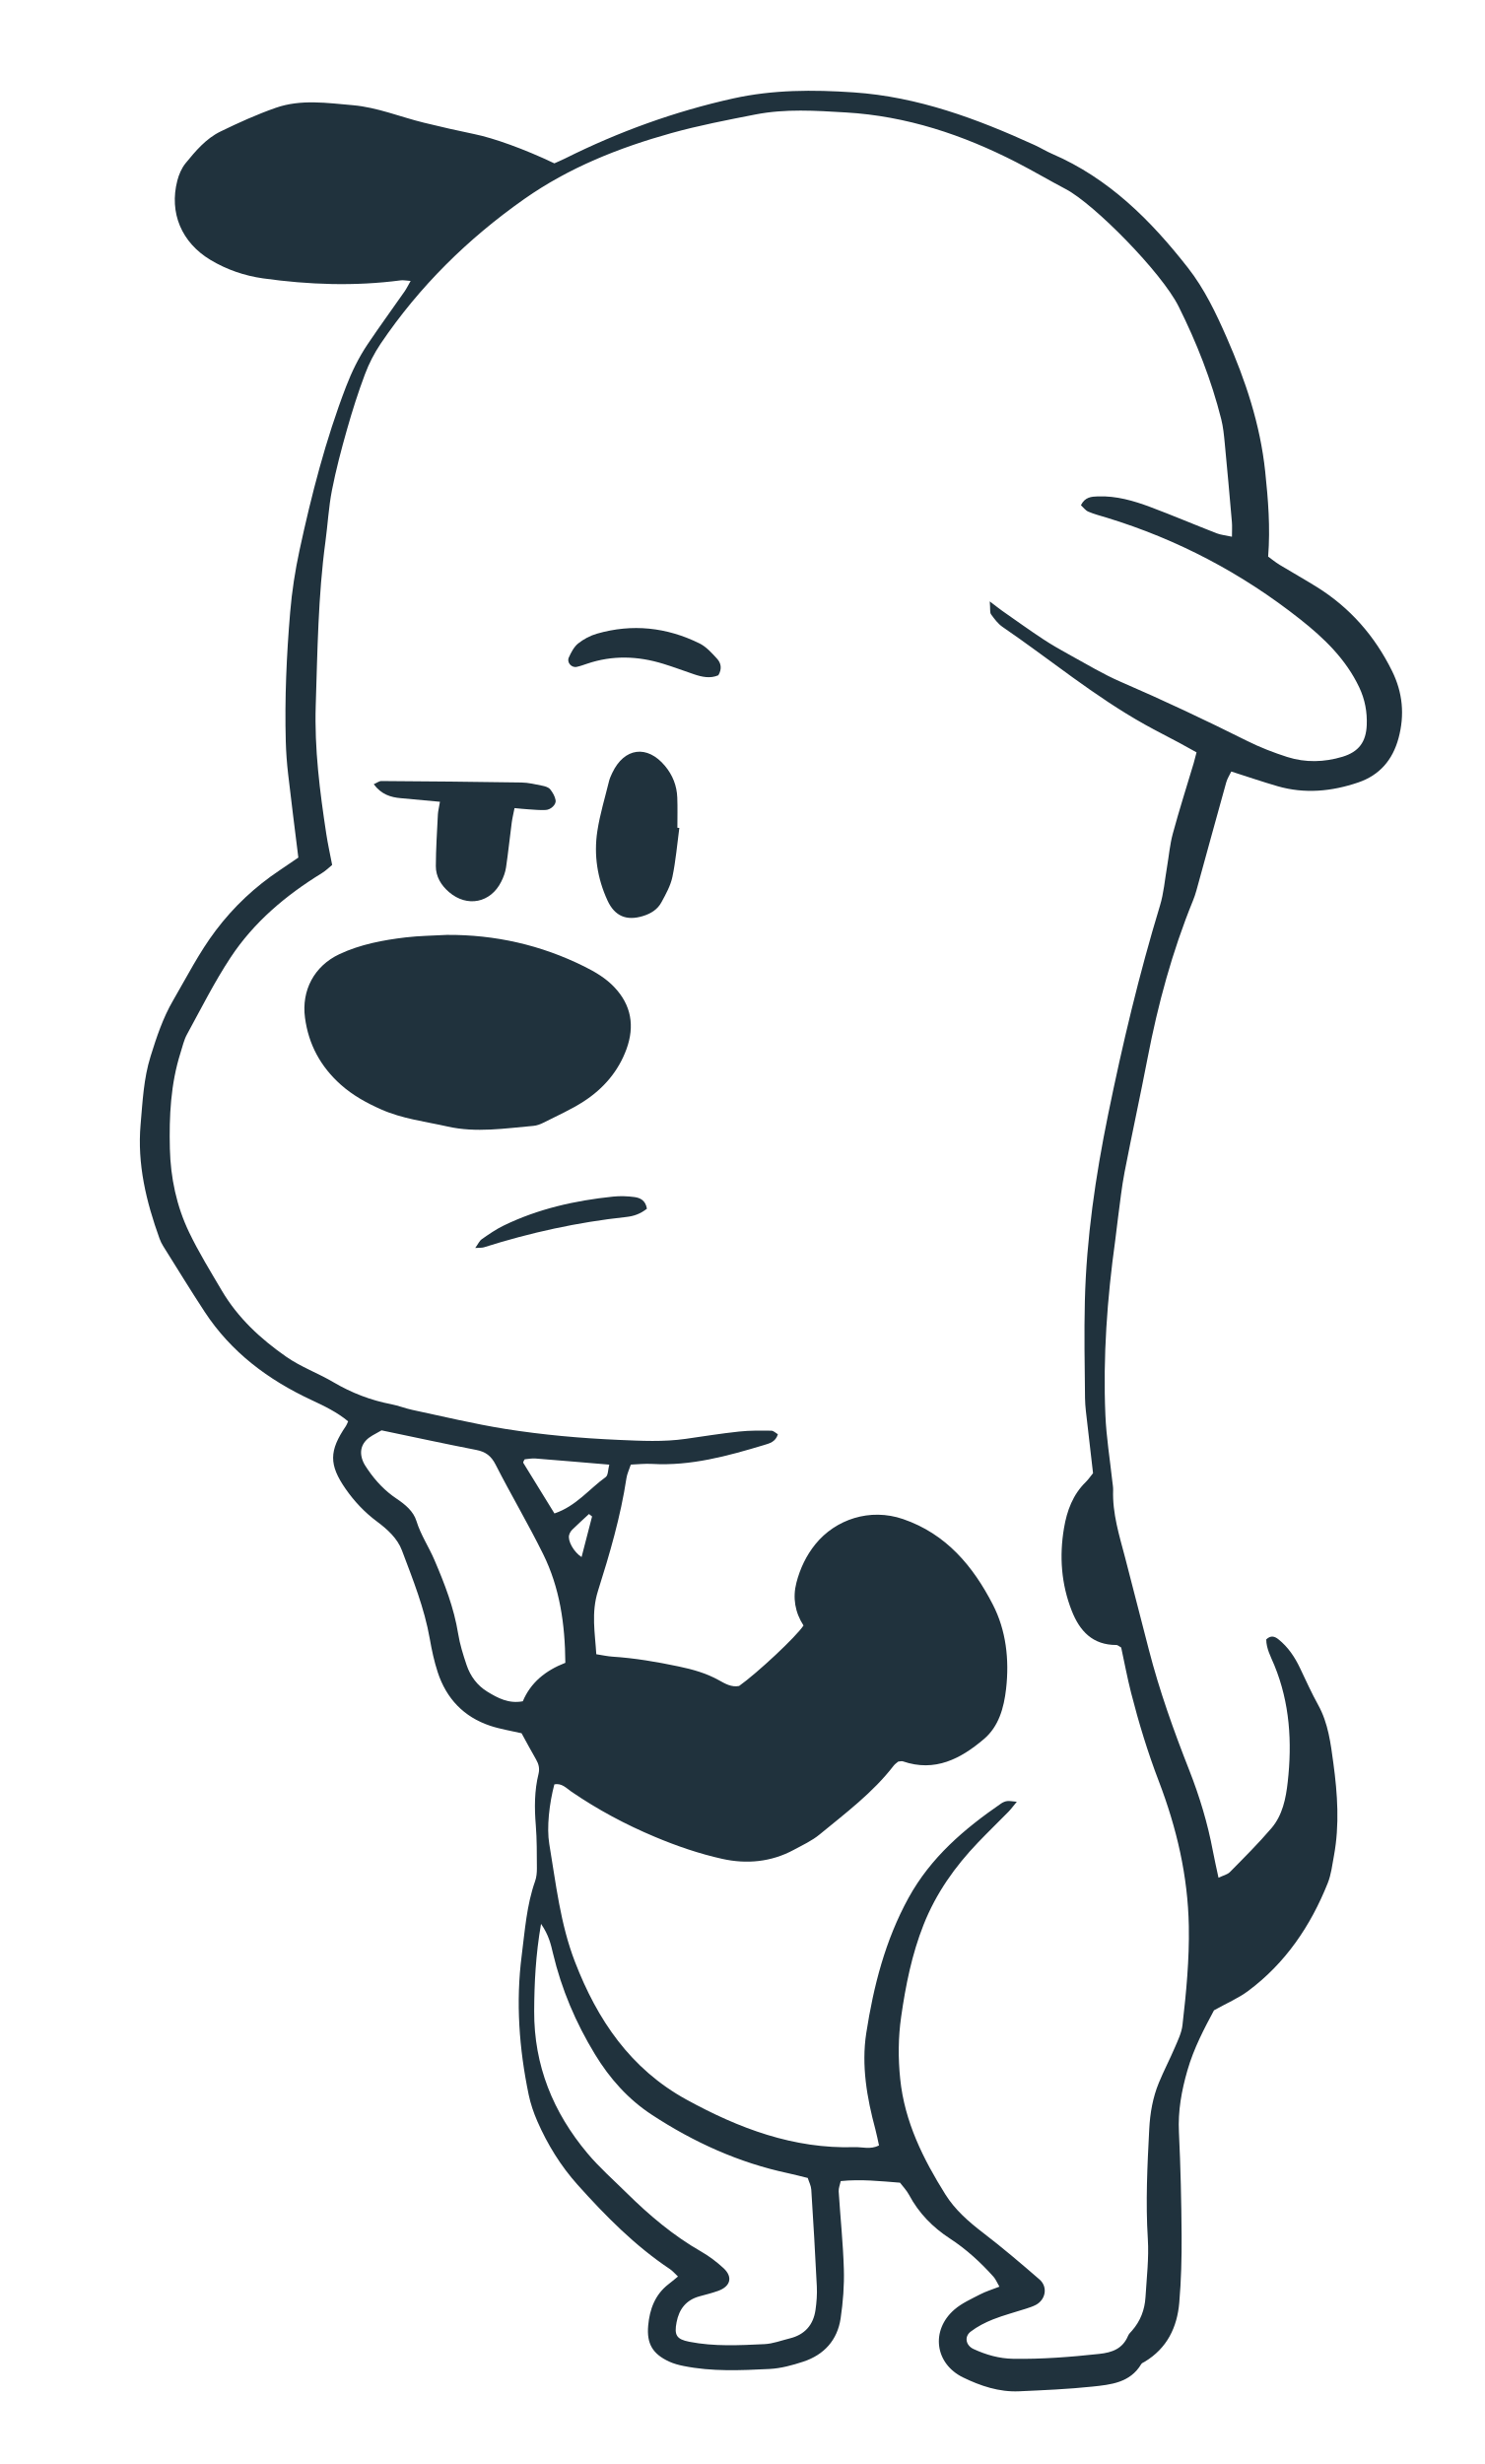
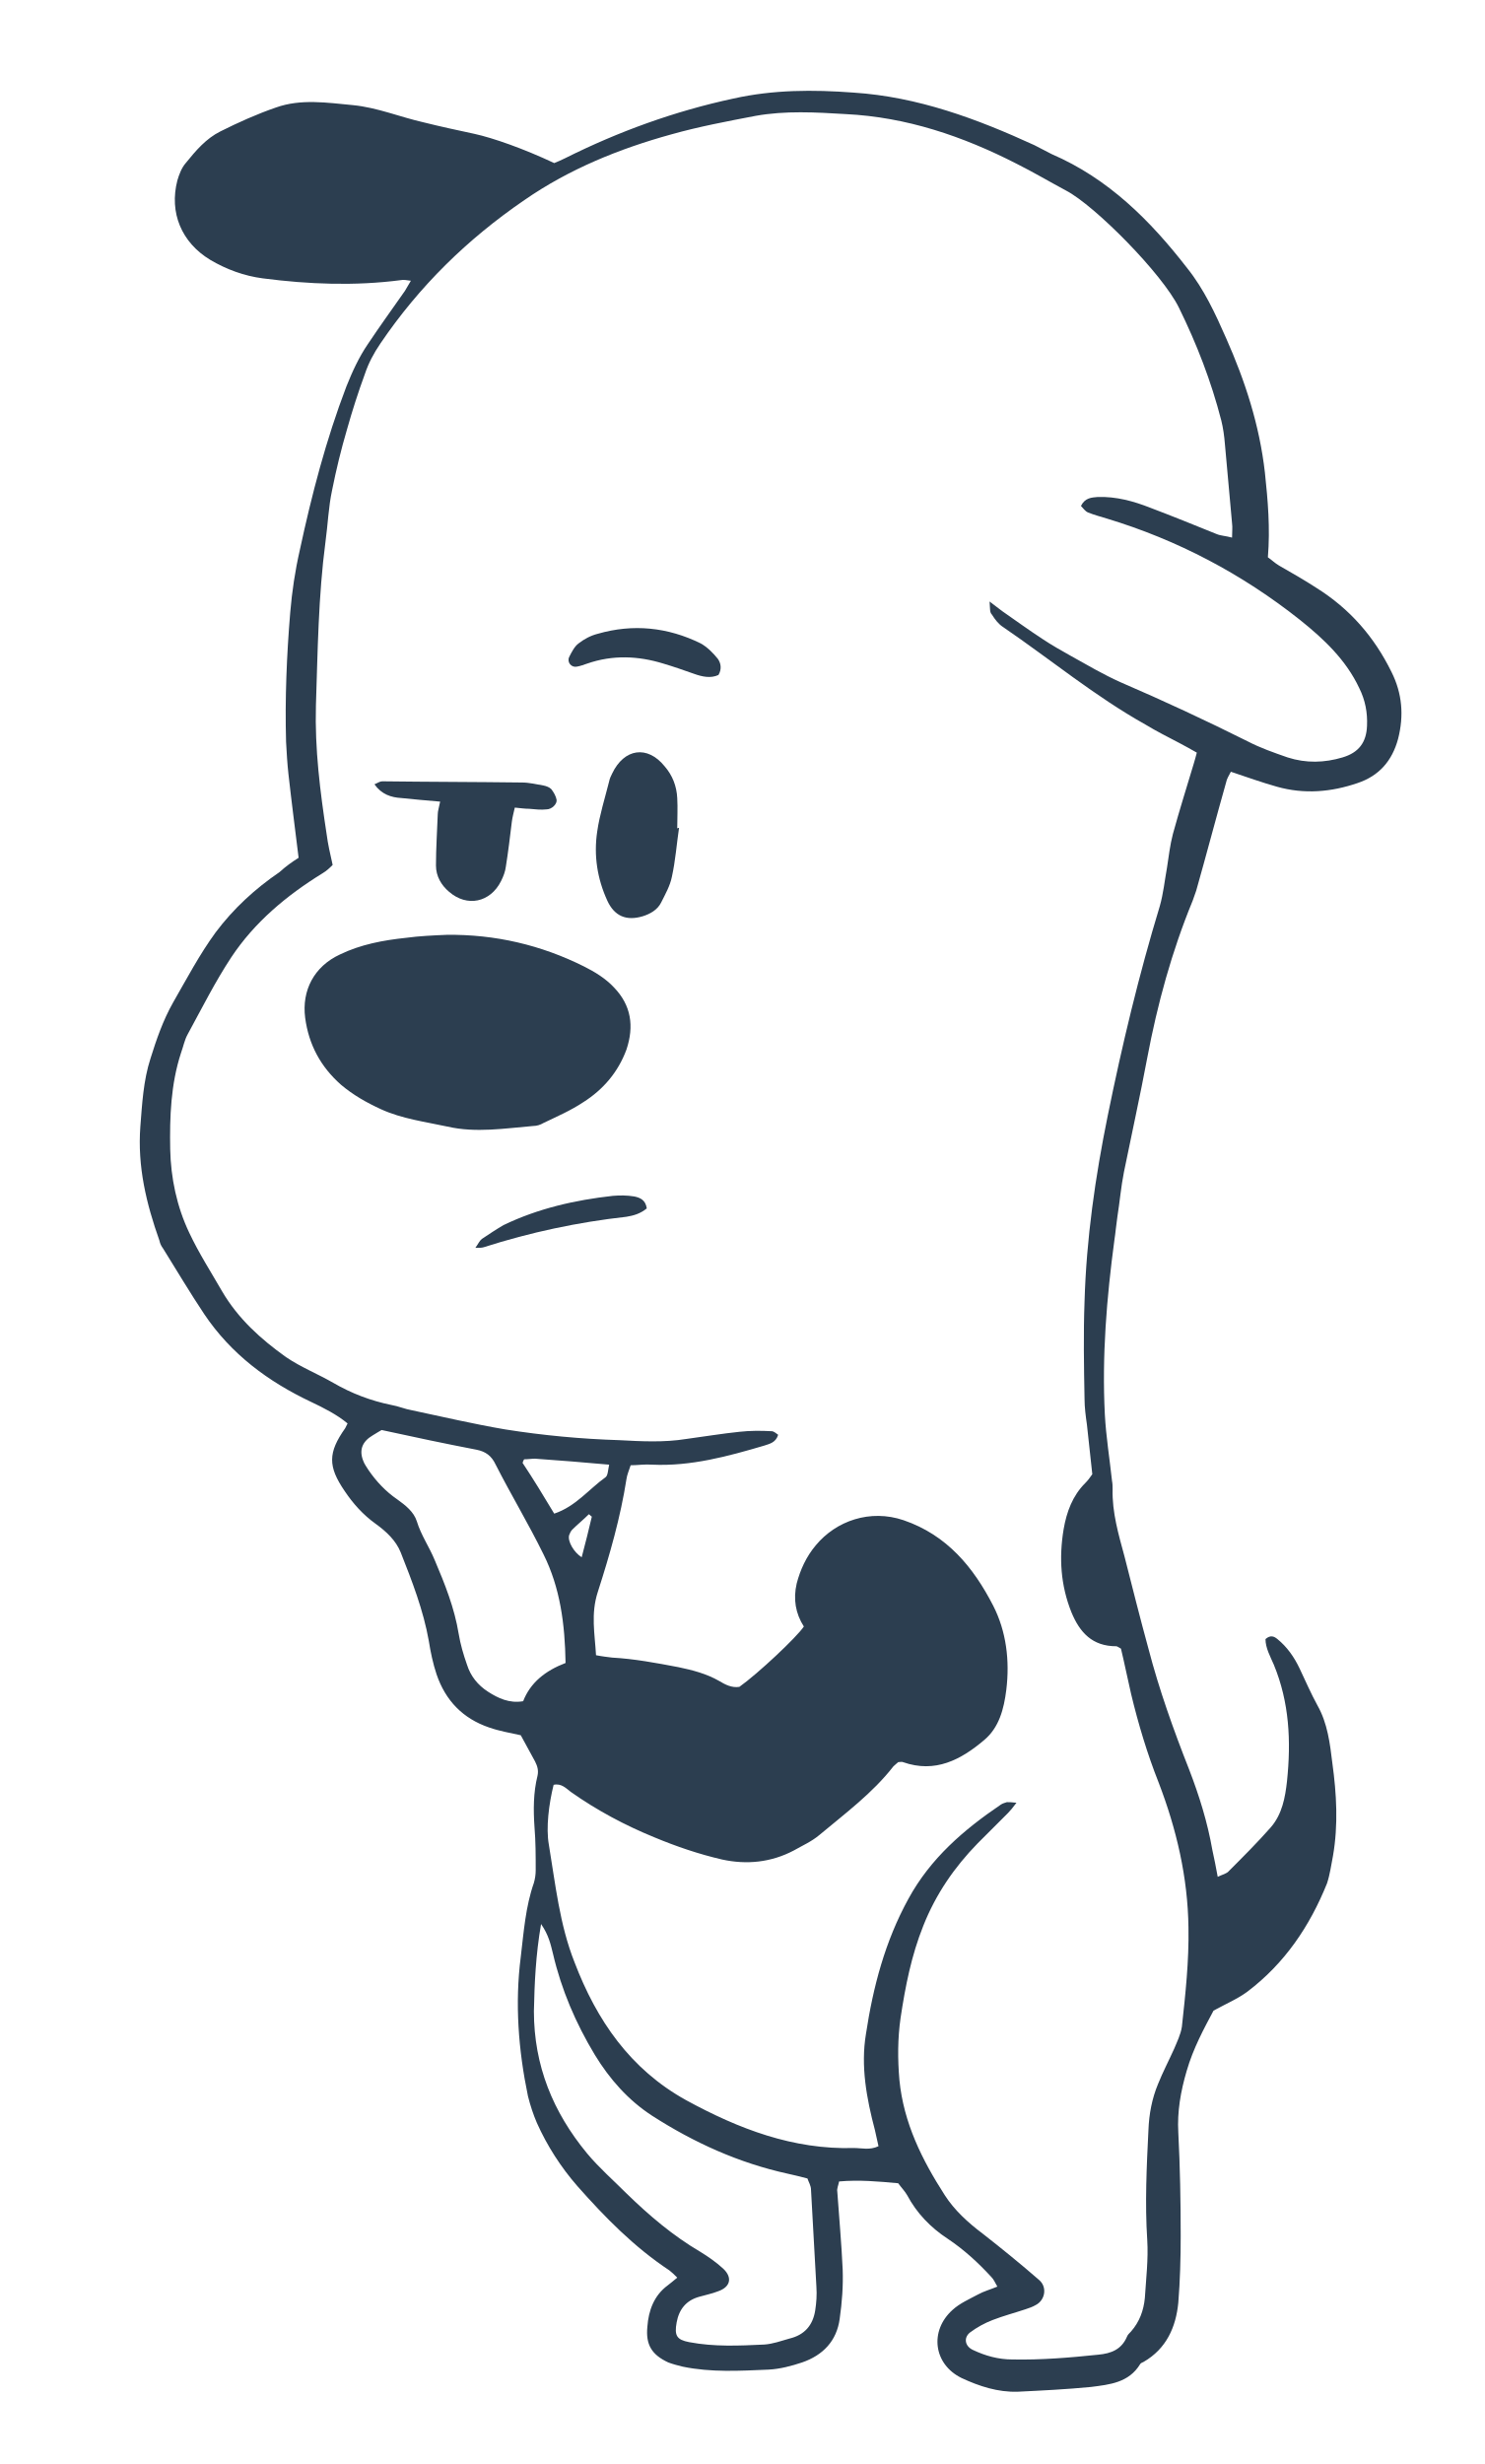
- <svg xmlns="http://www.w3.org/2000/svg" version="1.1" id="Layer_1" x="0px" y="0px" width="248.583px" height="412.479px" viewBox="0 0 248.583 412.479" enable-background="new 0 0 248.583 412.479" xml:space="preserve">
+ <svg xmlns="http://www.w3.org/2000/svg" version="1.1" id="Layer_1" x="0px" y="0px" viewBox="0 0 248.6 412.5" style="enable-background:new 0 0 248.6 412.5;" xml:space="preserve">
+   <style type="text/css">
+ 	.st0{fill-rule:evenodd;clip-rule:evenodd;fill:#2C3E50;}
+ </style>
  <g>
-     <path fill-rule="evenodd" clip-rule="evenodd" fill="#20323D" d="M49.953,143.558c-0.609-4.927-1.19-9.459-1.712-14   c-0.206-1.79-0.339-3.596-0.391-5.398c-0.197-7.236,0.126-14.463,0.734-21.671c0.292-3.472,0.828-6.946,1.562-10.354   c2.009-9.304,4.374-18.512,7.798-27.423c0.957-2.494,2.121-4.863,3.596-7.063c2.013-3,4.146-5.916,6.214-8.881   c0.322-0.463,0.571-0.987,1-1.738c-0.772-0.052-1.223-0.155-1.653-0.099c-7.699,1.013-15.398,0.742-23.055-0.33   c-3.092-0.434-6.085-1.455-8.815-3.095c-4.826-2.901-6.939-7.875-5.539-13.28c0.264-1.021,0.719-2.086,1.376-2.895   c1.671-2.051,3.425-4.132,5.845-5.313c3.021-1.472,6.103-2.867,9.27-3.974c4.21-1.468,8.584-0.803,12.901-0.434   c4.116,0.361,7.931,1.962,11.901,2.931c2.802,0.683,5.618,1.331,8.441,1.91c3.193,0.652,8.334,2.477,13.39,4.893   c0.519-0.236,1.172-0.5,1.802-0.818c8.982-4.482,18.355-7.877,28.157-10.049c6.652-1.472,13.369-1.472,20.138-1.013   c10.775,0.729,20.654,4.412,30.338,8.828c0.986,0.45,1.909,1.034,2.905,1.459c9.484,4.085,16.505,11.103,22.736,19.063   c2.777,3.545,4.703,7.592,6.488,11.661c3.154,7.18,5.628,14.563,6.46,22.467c0.493,4.686,0.875,9.334,0.493,14.231   c0.584,0.42,1.219,0.953,1.918,1.377c2.061,1.249,4.168,2.43,6.211,3.7c5.57,3.463,9.728,8.219,12.621,14.082   c1.777,3.594,2.137,7.333,1.081,11.244c-0.991,3.666-3.192,6.201-6.755,7.412c-4.415,1.5-8.944,1.943-13.501,0.624   c-2.532-0.732-5.025-1.59-7.746-2.457c-0.279,0.585-0.666,1.171-0.846,1.815c-1.683,6.03-3.33,12.068-4.995,18.103   c-0.16,0.579-0.352,1.149-0.58,1.706c-3.467,8.508-5.858,17.323-7.592,26.336c-1.232,6.381-2.623,12.733-3.858,19.117   c-0.48,2.479-0.742,4.998-1.081,7.504c-0.181,1.312-0.305,2.631-0.485,3.939c-1.343,9.688-2.06,19.416-1.644,29.188   c0.155,3.72,0.76,7.419,1.163,11.123c0.052,0.485,0.149,0.962,0.134,1.44c-0.138,3.923,1.029,7.606,2.008,11.332   c1.335,5.129,2.64,10.262,3.97,15.394c1.776,6.889,4.163,13.566,6.768,20.184c1.713,4.365,3.082,8.871,3.949,13.501   c0.265,1.413,0.592,2.816,0.947,4.496c0.756-0.362,1.481-0.513,1.915-0.95c2.365-2.399,4.764-4.785,6.952-7.343   c1.858-2.176,2.42-4.983,2.725-7.731c0.747-6.667,0.352-13.229-2.24-19.542c-0.584-1.408-1.36-2.799-1.355-4.327   c0.771-0.742,1.438-0.492,2.021-0.029c1.64,1.301,2.764,2.996,3.652,4.873c0.979,2.066,1.926,4.157,3.033,6.157   c1.679,3.04,2.082,6.415,2.532,9.732c0.695,5.138,1.048,10.319,0.095,15.484c-0.283,1.537-0.464,3.133-1.035,4.571   c-2.866,7.175-7.084,13.415-13.346,18.076c-1.613,1.199-3.52,2.007-5.704,3.228c-1.579,2.952-3.386,6.339-4.455,10.076   c-0.975,3.382-1.591,6.76-1.415,10.317c0.277,5.776,0.411,11.562,0.45,17.343c0.024,3.729-0.073,7.471-0.392,11.188   c-0.352,4.143-2.047,7.655-5.784,9.901c-0.206,0.119-0.477,0.219-0.588,0.407c-1.867,3.128-5.104,3.433-8.188,3.759   c-4.068,0.43-8.172,0.601-12.262,0.786c-3.334,0.15-6.449-0.894-9.382-2.322c-4.733-2.309-5.446-7.889-1.454-11.356   c1.248-1.081,2.842-1.78,4.326-2.553c0.936-0.486,1.965-0.795,3.215-1.285c-0.412-0.706-0.619-1.249-0.979-1.65   c-2.175-2.429-4.566-4.622-7.313-6.412c-2.875-1.875-5.214-4.252-6.84-7.313c-0.387-0.726-0.987-1.343-1.507-2.03   c-3.283-0.255-6.498-0.613-9.927-0.271c-0.128,0.618-0.377,1.181-0.344,1.73c0.275,4.321,0.734,8.643,0.863,12.974   c0.086,2.751-0.134,5.549-0.536,8.273c-0.541,3.652-2.777,6.112-6.267,7.257c-1.819,0.601-3.737,1.12-5.63,1.22   c-4.812,0.237-9.643,0.466-14.416-0.503c-0.819-0.163-1.647-0.386-2.403-0.733c-2.755-1.275-3.785-2.987-3.507-6.039   c0.246-2.712,1.134-5.166,3.403-6.918c0.464-0.352,0.91-0.733,1.584-1.287c-0.532-0.497-0.893-0.935-1.348-1.24   c-5.866-3.913-10.768-8.888-15.445-14.097c-2.837-3.168-5.051-6.756-6.75-10.64c-0.622-1.43-1.138-2.932-1.455-4.455   c-1.597-7.712-2.176-15.467-1.163-23.342c0.536-4.186,0.82-8.389,2.24-12.407c0.236-0.666,0.3-1.422,0.3-2.132   c-0.017-2.405,0.009-4.823-0.184-7.22c-0.235-2.905-0.244-5.777,0.459-8.618c0.214-0.889,0.03-1.639-0.417-2.408   c-0.846-1.454-1.631-2.943-2.425-4.382c-1.781-0.415-3.575-0.689-5.27-1.257c-4.412-1.478-7.321-4.549-8.764-8.943   c-0.596-1.822-1.004-3.722-1.334-5.614c-0.898-5.139-2.842-9.954-4.662-14.793c-0.755-2.017-2.438-3.541-4.188-4.841   c-2.056-1.528-3.786-3.365-5.24-5.455c-2.811-4.051-2.79-6.368,0.053-10.536c0.131-0.188,0.2-0.42,0.365-0.776   c-1.828-1.523-3.985-2.566-6.144-3.571c-7.24-3.372-13.437-8.001-17.866-14.745c-2.38-3.626-4.64-7.326-6.944-11   c-0.253-0.407-0.472-0.845-0.631-1.296c-2.219-6.169-3.749-12.444-3.164-19.089c0.34-3.836,0.502-7.66,1.674-11.407   c1.009-3.236,2.064-6.425,3.769-9.352c2.3-3.953,4.369-8.042,7.145-11.716c3.015-3.996,6.594-7.343,10.746-10.107   C47.875,144.99,48.854,144.309,49.953,143.558z M165.721,100.675c1.166,0.884,1.618,1.249,2.086,1.579   c2.266,1.582,4.505,3.198,6.81,4.719c1.507,0.993,3.082,1.89,4.666,2.757c2.741,1.498,5.433,3.133,8.291,4.374   c7.188,3.107,14.261,6.438,21.265,9.939c2.143,1.069,4.404,1.946,6.69,2.678c3.052,0.97,6.193,0.885,9.249-0.036   c2.73-0.826,3.952-2.487,4.064-5.315c0.085-2.187-0.296-4.279-1.258-6.309c-2.235-4.717-5.866-8.21-9.857-11.367   c-9.738-7.706-20.54-13.4-32.424-17.036c-1.034-0.317-2.095-0.581-3.085-1.008c-0.481-0.206-0.837-0.721-1.232-1.077   c0.684-1.377,1.756-1.44,2.845-1.477c3.073-0.111,5.975,0.729,8.795,1.786c3.716,1.393,7.377,2.948,11.076,4.39   c0.713,0.275,1.511,0.344,2.571,0.575c0-1.03,0.051-1.742-0.009-2.446c-0.383-4.438-0.777-8.871-1.206-13.304   c-0.125-1.318-0.258-2.653-0.58-3.927c-1.651-6.563-4.119-12.824-7.141-18.879c-2.845-5.691-14.132-17.137-18.896-19.639   c-2.773-1.455-5.468-3.056-8.254-4.484c-8.982-4.609-18.41-7.751-28.565-8.345c-5.047-0.298-10.123-0.638-15.136,0.341   c-4.721,0.923-9.459,1.833-14.086,3.12c-8.737,2.438-17.11,5.755-24.604,11.021c-9.458,6.652-17.578,14.638-24.059,24.23   c-1.068,1.584-1.961,3.326-2.631,5.112c-1.142,3.036-2.126,6.145-3.012,9.268c-0.953,3.354-1.846,6.735-2.515,10.156   c-0.554,2.828-0.701,5.733-1.09,8.596c-1.228,9.094-1.326,18.252-1.623,27.398c-0.235,7.257,0.683,14.428,1.772,21.578   c0.25,1.639,0.612,3.257,0.975,5.148c-0.443,0.358-1.032,0.955-1.73,1.38c-6.021,3.703-11.368,8.192-15.27,14.106   c-2.712,4.106-4.931,8.544-7.3,12.871c-0.516,0.937-0.747,2.031-1.078,3.063c-1.665,5.24-1.925,10.665-1.792,16.09   c0.118,4.849,1.111,9.6,3.219,13.987c1.613,3.36,3.585,6.548,5.478,9.765c2.679,4.551,6.45,8.04,10.749,11.045   c2.491,1.742,5.343,2.76,7.92,4.278c3.062,1.803,6.262,3.035,9.725,3.699c1.176,0.226,2.309,0.691,3.485,0.94   c5.176,1.099,10.33,2.347,15.553,3.184c6.3,1.004,12.665,1.567,19.055,1.844c3.733,0.161,7.454,0.358,11.176-0.174   c2.978-0.425,5.951-0.905,8.943-1.223c1.784-0.195,3.596-0.167,5.399-0.146c0.376,0.005,0.754,0.4,1.102,0.602   c-0.395,1.292-1.425,1.527-2.295,1.794c-6.121,1.845-12.271,3.54-18.771,3.167c-1.172-0.071-2.361,0.07-3.559,0.115   c-0.3,0.901-0.626,1.558-0.729,2.253c-0.979,6.449-2.812,12.708-4.768,18.884c-1.159,3.67-0.494,7.048-0.284,10.608   c1.039,0.159,1.862,0.348,2.7,0.404c3.733,0.239,7.398,0.866,11.06,1.635c2.39,0.497,4.66,1.133,6.794,2.324   c1.034,0.579,2.099,1.199,3.355,0.95c3.099-2.206,9.592-8.278,10.785-10.124c-1.417-2.183-1.846-4.644-1.181-7.192   c0.61-2.344,1.64-4.53,3.185-6.434c3.36-4.137,9.115-6.089,14.656-4.193c7.253,2.485,11.746,7.914,15.042,14.317   c2.219,4.301,2.776,9.199,2.219,14.104c-0.365,3.191-1.231,6.307-3.712,8.409c-3.87,3.287-8.197,5.584-13.575,3.73   c-0.201-0.074-0.468,0.025-0.776,0.042c-0.228,0.198-0.537,0.396-0.751,0.67c-3.493,4.536-8.051,7.939-12.412,11.531   c-1.282,1.059-2.858,1.781-4.334,2.58c-3.781,2.046-7.905,2.405-11.952,1.506c-3.854-0.854-7.652-2.158-11.295-3.691   c-4.881-2.047-9.566-4.549-13.962-7.553c-0.845-0.584-1.635-1.493-2.871-1.223c-0.841,3.175-1.309,7.218-0.846,9.974   c1.116,6.639,1.837,13.352,4.296,19.72c3.747,9.728,9.308,17.936,18.677,23.071c8.768,4.808,17.927,8.279,28.146,7.957   c1.3-0.042,2.635,0.443,4.089-0.283c-0.201-0.896-0.373-1.815-0.613-2.713c-1.421-5.277-2.355-10.693-1.523-16.089   c1.219-7.854,3.167-15.518,7.072-22.634c3.739-6.798,9.331-11.558,15.531-15.823c0.292-0.197,0.652-0.348,0.996-0.391   c0.399-0.05,0.811,0.048,1.608,0.115c-0.644,0.782-0.986,1.254-1.394,1.67c-1.688,1.717-3.421,3.395-5.091,5.138   c-3.865,4.034-7.042,8.517-9.119,13.763c-1.969,4.97-3,10.137-3.755,15.398c-0.502,3.48-0.524,6.936-0.163,10.438   c0.734,7.163,3.841,13.385,7.57,19.336c1.596,2.547,3.872,4.552,6.292,6.401c3.248,2.489,6.372,5.144,9.463,7.827   c1.415,1.229,1.048,3.352-0.593,4.241c-0.532,0.282-1.11,0.468-1.682,0.651c-1.833,0.597-3.709,1.077-5.494,1.781   c-1.317,0.523-2.63,1.193-3.75,2.051c-1.12,0.854-0.828,2.313,0.472,2.919c2.094,0.966,4.279,1.594,6.614,1.633   c4.831,0.08,9.63-0.298,14.428-0.817c2.201-0.231,3.932-0.877,4.836-3.038c0.139-0.326,0.422-0.588,0.662-0.859   c1.407-1.604,2.124-3.501,2.252-5.596c0.194-3.248,0.589-6.51,0.392-9.737c-0.386-6.163-0.082-12.281,0.236-18.42   c0.141-2.683,0.592-5.271,1.608-7.737c0.824-2.003,1.832-3.928,2.683-5.919c0.515-1.201,1.125-2.446,1.271-3.721   c0.635-5.502,1.163-11.008,1.063-16.569c-0.146-8.43-2.043-16.477-5.024-24.274c-1.854-4.845-3.36-9.781-4.64-14.798   c-0.648-2.554-1.129-5.146-1.66-7.587c-0.383-0.211-0.593-0.421-0.799-0.419c-3.97,0.016-6.142-2.324-7.477-5.721   c-1.768-4.493-2.095-9.147-1.296-13.864c0.485-2.884,1.477-5.583,3.648-7.703c0.416-0.408,0.75-0.905,1.211-1.472   c-0.318-2.761-0.646-5.502-0.95-8.254c-0.158-1.434-0.373-2.87-0.391-4.308c-0.056-5.426-0.162-10.85-0.028-16.269   c0.265-10.508,1.785-20.881,3.883-31.154c2.408-11.798,5.192-23.508,8.699-35.042c0.622-2.051,0.798-4.244,1.163-6.371   c0.326-1.899,0.484-3.838,0.987-5.684c1.069-3.953,2.317-7.849,3.489-11.772c0.163-0.553,0.295-1.116,0.479-1.815   c-1.047-0.58-1.974-1.107-2.914-1.61c-1.909-1.021-3.85-1.995-5.741-3.051c-8.446-4.712-15.884-10.902-23.832-16.342   c-0.768-0.528-1.369-1.343-1.927-2.116C165.716,102.521,165.831,101.971,165.721,100.675z M90.59,322.06   c-0.906,5.24-1.125,9.909-1.15,14.604c-0.043,9.079,3.163,16.943,8.918,23.802c1.999,2.386,4.369,4.467,6.592,6.664   c3.78,3.733,7.811,7.133,12.45,9.787c1.343,0.771,2.613,1.732,3.75,2.783c1.598,1.485,1.169,3.064-0.935,3.808   c-1.018,0.36-2.068,0.622-3.107,0.905c-2.223,0.613-3.395,2.12-3.824,4.328c-0.42,2.169-0.017,2.852,2.129,3.276   c4.177,0.82,8.399,0.593,12.601,0.395c1.416-0.068,2.811-0.613,4.21-0.956c2.502-0.609,3.948-2.232,4.317-4.743   c0.189-1.3,0.287-2.644,0.224-3.957c-0.262-5.407-0.58-10.811-0.927-16.211c-0.048-0.668-0.396-1.32-0.589-1.947   c-1.223-0.295-2.262-0.579-3.313-0.802c-8.228-1.755-15.738-5.16-22.746-9.746c-4-2.614-7.086-6.073-9.57-10.154   c-3.223-5.291-5.601-10.888-7.034-16.913C92.234,325.501,91.899,323.954,90.59,322.06z M94.659,278.358   c-0.052-6.546-0.949-12.604-3.716-18.197c-2.503-5.068-5.395-9.944-7.961-14.982c-0.747-1.465-1.678-2.152-3.236-2.456   c-5.188-1.007-10.355-2.131-15.861-3.279c-0.288,0.163-0.914,0.505-1.533,0.86c-1.695,0.979-2.283,2.43-1.635,4.18   c0.202,0.559,0.554,1.069,0.893,1.558c1.31,1.91,2.876,3.567,4.807,4.85c1.429,0.962,2.807,2.099,3.309,3.724   c0.717,2.336,2.077,4.332,3.017,6.538c1.708,3.987,3.274,8.015,3.97,12.343c0.284,1.769,0.833,3.516,1.408,5.223   c0.631,1.874,1.79,3.444,3.489,4.477c1.742,1.061,3.562,2.043,5.927,1.601C88.848,281.68,91.307,279.662,94.659,278.358z    M92.835,253.356c3.63-1.221,5.803-4.096,8.583-6.092c0.417-0.3,0.374-1.24,0.597-2.081c-4.291-0.36-8.326-0.708-12.359-1.026   c-0.584-0.044-1.181,0.069-1.769,0.129c-0.068,0.005-0.125,0.164-0.184,0.254c-0.035,0.115-0.133,0.271-0.09,0.338   C89.294,247.627,90.99,250.367,92.835,253.356z M99.135,253.856c-0.171-0.138-0.347-0.272-0.519-0.405   c-0.936,0.869-1.884,1.719-2.794,2.613c-0.24,0.234-0.438,0.569-0.528,0.896c-0.274,0.981,0.777,2.854,2.082,3.694   C97.972,258.362,98.552,256.11,99.135,253.856z" />
-     <path fill-rule="evenodd" clip-rule="evenodd" fill="#20323D" d="M74.806,156.503c8.099-0.054,15.759,1.682,23.017,5.285   c1.85,0.918,3.609,1.957,5.029,3.459c2.858,3,3.442,6.514,2.052,10.355c-1.364,3.755-3.889,6.661-7.197,8.795   c-2.107,1.363-4.438,2.391-6.687,3.532c-0.532,0.269-1.128,0.496-1.712,0.545c-4.785,0.418-9.579,1.187-14.368,0.109   c-3.742-0.841-7.583-1.288-11.149-2.875c-2.442-1.085-4.739-2.352-6.734-4.133c-3.365-3.004-5.395-6.714-5.991-11.214   c-0.605-4.562,1.536-8.643,5.75-10.626c3.523-1.656,7.318-2.364,11.146-2.819C70.226,156.651,72.522,156.634,74.806,156.503z" />
-     <path fill-rule="evenodd" clip-rule="evenodd" fill="#20323D" d="M113.744,138.596c-0.365,2.73-0.593,5.494-1.155,8.189   c-0.313,1.489-1.106,2.905-1.846,4.266c-0.647,1.206-1.784,1.905-3.11,2.304c-2.738,0.833-4.704,0.014-5.91-2.596   c-1.704-3.699-2.317-7.618-1.708-11.622c0.434-2.836,1.284-5.609,1.97-8.412c0.116-0.459,0.326-0.905,0.528-1.339   c2.009-4.24,5.854-4.751,8.837-1.163c1.274,1.527,1.978,3.305,2.051,5.29c0.064,1.68,0.018,3.369,0.018,5.054   C113.524,138.574,113.637,138.583,113.744,138.596z" />
-     <path fill-rule="evenodd" clip-rule="evenodd" fill="#20323D" d="M73.664,134.219c-2.489-0.232-4.515-0.423-6.544-0.601   c-1.721-0.148-3.271-0.631-4.541-2.339c0.516-0.223,0.897-0.533,1.275-0.533c7.811,0.052,15.626,0.121,23.441,0.246   c1.189,0.017,2.378,0.313,3.554,0.549c0.455,0.09,1.004,0.262,1.27,0.59c0.425,0.53,0.807,1.191,0.914,1.844   c0.112,0.712-0.793,1.566-1.656,1.617c-0.949,0.056-1.91-0.049-2.867-0.106c-0.712-0.043-1.42-0.12-2.36-0.207   c-0.168,0.858-0.361,1.635-0.468,2.429c-0.331,2.498-0.584,5.004-0.953,7.498c-0.121,0.813-0.425,1.636-0.799,2.378   c-1.768,3.572-5.712,4.355-8.737,1.764c-1.339-1.15-2.228-2.609-2.219-4.373c0.012-2.876,0.202-5.751,0.343-8.625   C73.347,135.778,73.497,135.214,73.664,134.219z" />
-     <path fill-rule="evenodd" clip-rule="evenodd" fill="#20323D" d="M120.275,113.043c-1.343,0.582-2.733,0.292-4.111-0.18   c-1.708-0.579-3.395-1.215-5.115-1.743c-4.249-1.309-8.506-1.459-12.764-0.008c-0.566,0.189-1.132,0.399-1.717,0.524   c-0.875,0.193-1.712-0.743-1.326-1.575c0.387-0.85,0.859-1.777,1.559-2.341c0.91-0.727,2.029-1.32,3.154-1.642   c5.914-1.699,11.673-1.075,17.157,1.626c1.138,0.558,2.069,1.607,2.949,2.567C120.734,111.005,120.92,111.971,120.275,113.043z" />
-     <path fill-rule="evenodd" clip-rule="evenodd" fill="#20323D" d="M108.319,202.34c-1.111,0.88-2.215,1.249-3.43,1.382   c-8.128,0.871-16.076,2.611-23.87,5.081c-0.317,0.099-0.691,0.059-1.446,0.111c0.485-0.667,0.704-1.205,1.107-1.479   c1.172-0.82,2.365-1.648,3.648-2.271c5.781-2.811,11.965-4.193,18.32-4.85c1.186-0.122,2.408-0.082,3.589,0.078   C107.174,200.521,108.084,200.924,108.319,202.34z" />
+     <path class="st0" d="M50,143.6c-0.6-4.9-1.2-9.5-1.7-14c-0.2-1.8-0.3-3.6-0.4-5.4c-0.2-7.2,0.1-14.5,0.7-21.7   c0.3-3.5,0.8-6.9,1.6-10.4c2-9.3,4.4-18.5,7.8-27.4c1-2.5,2.1-4.9,3.6-7.1c2-3,4.1-5.9,6.2-8.9c0.3-0.5,0.6-1,1-1.7   c-0.8-0.1-1.2-0.2-1.7-0.1c-7.7,1-15.4,0.7-23.1-0.3c-3.1-0.4-6.1-1.5-8.8-3.1c-4.8-2.9-6.9-7.9-5.5-13.3c0.3-1,0.7-2.1,1.4-2.9   c1.7-2.1,3.4-4.1,5.8-5.3c3-1.5,6.1-2.9,9.3-4c4.2-1.5,8.6-0.8,12.9-0.4c4.1,0.4,7.9,2,11.9,2.9c2.8,0.7,5.6,1.3,8.4,1.9   c3.2,0.7,8.3,2.5,13.4,4.9c0.5-0.2,1.2-0.5,1.8-0.8c9-4.5,18.4-7.9,28.2-10c6.7-1.5,13.4-1.5,20.1-1c10.8,0.7,20.7,4.4,30.3,8.8   c1,0.5,1.9,1,2.9,1.5c9.5,4.1,16.5,11.1,22.7,19.1c2.8,3.5,4.7,7.6,6.5,11.7c3.2,7.2,5.6,14.6,6.5,22.5c0.5,4.7,0.9,9.3,0.5,14.2   c0.6,0.4,1.2,1,1.9,1.4c2.1,1.2,4.2,2.4,6.2,3.7c5.6,3.5,9.7,8.2,12.6,14.1c1.8,3.6,2.1,7.3,1.1,11.2c-1,3.7-3.2,6.2-6.8,7.4   c-4.4,1.5-8.9,1.9-13.5,0.6c-2.5-0.7-5-1.6-7.7-2.5c-0.3,0.6-0.7,1.2-0.8,1.8c-1.7,6-3.3,12.1-5,18.1c-0.2,0.6-0.4,1.1-0.6,1.7   c-3.5,8.5-5.9,17.3-7.6,26.3c-1.2,6.4-2.6,12.7-3.9,19.1c-0.5,2.5-0.7,5-1.1,7.5c-0.2,1.3-0.3,2.6-0.5,3.9   c-1.3,9.7-2.1,19.4-1.6,29.2c0.2,3.7,0.8,7.4,1.2,11.1c0.1,0.5,0.1,1,0.1,1.4c-0.1,3.9,1,7.6,2,11.3c1.3,5.1,2.6,10.3,4,15.4   c1.8,6.9,4.2,13.6,6.8,20.2c1.7,4.4,3.1,8.9,3.9,13.5c0.3,1.4,0.6,2.8,0.9,4.5c0.8-0.4,1.5-0.5,1.9-1c2.4-2.4,4.8-4.8,7-7.3   c1.9-2.2,2.4-5,2.7-7.7c0.7-6.7,0.4-13.2-2.2-19.5c-0.6-1.4-1.4-2.8-1.4-4.3c0.8-0.7,1.4-0.5,2,0c1.6,1.3,2.8,3,3.7,4.9   c1,2.1,1.9,4.2,3,6.2c1.7,3,2.1,6.4,2.5,9.7c0.7,5.1,1,10.3,0.1,15.5c-0.3,1.5-0.5,3.1-1,4.6c-2.9,7.2-7.1,13.4-13.3,18.1   c-1.6,1.2-3.5,2-5.7,3.2c-1.6,3-3.4,6.3-4.5,10.1c-1,3.4-1.6,6.8-1.4,10.3c0.3,5.8,0.4,11.6,0.4,17.3c0,3.7-0.1,7.5-0.4,11.2   c-0.4,4.1-2,7.7-5.8,9.9c-0.2,0.1-0.5,0.2-0.6,0.4c-1.9,3.1-5.1,3.4-8.2,3.8c-4.1,0.4-8.2,0.6-12.3,0.8c-3.3,0.1-6.4-0.9-9.4-2.3   c-4.7-2.3-5.4-7.9-1.5-11.4c1.2-1.1,2.8-1.8,4.3-2.6c0.9-0.5,2-0.8,3.2-1.3c-0.4-0.7-0.6-1.2-1-1.6c-2.2-2.4-4.6-4.6-7.3-6.4   c-2.9-1.9-5.2-4.3-6.8-7.3c-0.4-0.7-1-1.3-1.5-2c-3.3-0.3-6.5-0.6-9.9-0.3c-0.1,0.6-0.4,1.2-0.3,1.7c0.3,4.3,0.7,8.6,0.9,13   c0.1,2.8-0.1,5.5-0.5,8.3c-0.5,3.7-2.8,6.1-6.3,7.3c-1.8,0.6-3.7,1.1-5.6,1.2c-4.8,0.2-9.6,0.5-14.4-0.5c-0.8-0.2-1.6-0.4-2.4-0.7   c-2.8-1.3-3.8-3-3.5-6c0.2-2.7,1.1-5.2,3.4-6.9c0.5-0.4,0.9-0.7,1.6-1.3c-0.5-0.5-0.9-0.9-1.3-1.2c-5.9-3.9-10.8-8.9-15.4-14.1   c-2.8-3.2-5.1-6.8-6.8-10.6c-0.6-1.4-1.1-2.9-1.5-4.5c-1.6-7.7-2.2-15.5-1.2-23.3c0.5-4.2,0.8-8.4,2.2-12.4   c0.2-0.7,0.3-1.4,0.3-2.1c0-2.4,0-4.8-0.2-7.2c-0.2-2.9-0.2-5.8,0.5-8.6c0.2-0.9,0-1.6-0.4-2.4c-0.8-1.5-1.6-2.9-2.4-4.4   c-1.8-0.4-3.6-0.7-5.3-1.3c-4.4-1.5-7.3-4.5-8.8-8.9c-0.6-1.8-1-3.7-1.3-5.6c-0.9-5.1-2.8-10-4.7-14.8c-0.8-2-2.4-3.5-4.2-4.8   c-2.1-1.5-3.8-3.4-5.2-5.5c-2.8-4.1-2.8-6.4,0.1-10.5c0.1-0.2,0.2-0.4,0.4-0.8c-1.8-1.5-4-2.6-6.1-3.6c-7.2-3.4-13.4-8-17.9-14.7   c-2.4-3.6-4.6-7.3-6.9-11c-0.3-0.4-0.5-0.8-0.6-1.3c-2.2-6.2-3.7-12.4-3.2-19.1c0.3-3.8,0.5-7.7,1.7-11.4c1-3.2,2.1-6.4,3.8-9.4   c2.3-4,4.4-8,7.1-11.7c3-4,6.6-7.3,10.7-10.1C47.9,145,48.9,144.3,50,143.6z M165.7,100.7c1.2,0.9,1.6,1.2,2.1,1.6   c2.3,1.6,4.5,3.2,6.8,4.7c1.5,1,3.1,1.9,4.7,2.8c2.7,1.5,5.4,3.1,8.3,4.4c7.2,3.1,14.3,6.4,21.3,9.9c2.1,1.1,4.4,1.9,6.7,2.7   c3.1,1,6.2,0.9,9.2,0c2.7-0.8,4-2.5,4.1-5.3c0.1-2.2-0.3-4.3-1.3-6.3c-2.2-4.7-5.9-8.2-9.9-11.4c-9.7-7.7-20.5-13.4-32.4-17   c-1-0.3-2.1-0.6-3.1-1c-0.5-0.2-0.8-0.7-1.2-1.1c0.7-1.4,1.8-1.4,2.8-1.5c3.1-0.1,6,0.7,8.8,1.8c3.7,1.4,7.4,2.9,11.1,4.4   c0.7,0.3,1.5,0.3,2.6,0.6c0-1,0.1-1.7,0-2.4c-0.4-4.4-0.8-8.9-1.2-13.3c-0.1-1.3-0.3-2.7-0.6-3.9c-1.7-6.6-4.1-12.8-7.1-18.9   c-2.8-5.7-14.1-17.1-18.9-19.6c-2.8-1.5-5.5-3.1-8.3-4.5c-9-4.6-18.4-7.8-28.6-8.3c-5-0.3-10.1-0.6-15.1,0.3   c-4.7,0.9-9.5,1.8-14.1,3.1c-8.7,2.4-17.1,5.8-24.6,11C78.3,40,70.2,47.9,63.7,57.5c-1.1,1.6-2,3.3-2.6,5.1c-1.1,3-2.1,6.1-3,9.3   c-1,3.4-1.8,6.7-2.5,10.2c-0.6,2.8-0.7,5.7-1.1,8.6c-1.2,9.1-1.3,18.3-1.6,27.4c-0.2,7.3,0.7,14.4,1.8,21.6c0.2,1.6,0.6,3.3,1,5.1   c-0.4,0.4-1,1-1.7,1.4c-6,3.7-11.4,8.2-15.3,14.1c-2.7,4.1-4.9,8.5-7.3,12.9c-0.5,0.9-0.7,2-1.1,3.1c-1.7,5.2-1.9,10.7-1.8,16.1   c0.1,4.8,1.1,9.6,3.2,14c1.6,3.4,3.6,6.5,5.5,9.8c2.7,4.6,6.5,8,10.7,11c2.5,1.7,5.3,2.8,7.9,4.3c3.1,1.8,6.3,3,9.7,3.7   c1.2,0.2,2.3,0.7,3.5,0.9c5.2,1.1,10.3,2.3,15.6,3.2c6.3,1,12.7,1.6,19.1,1.8c3.7,0.2,7.5,0.4,11.2-0.2c3-0.4,6-0.9,8.9-1.2   c1.8-0.2,3.6-0.2,5.4-0.1c0.4,0,0.8,0.4,1.1,0.6c-0.4,1.3-1.4,1.5-2.3,1.8c-6.1,1.8-12.3,3.5-18.8,3.2c-1.2-0.1-2.4,0.1-3.6,0.1   c-0.3,0.9-0.6,1.6-0.7,2.3c-1,6.4-2.8,12.7-4.8,18.9c-1.2,3.7-0.5,7-0.3,10.6c1,0.2,1.9,0.3,2.7,0.4c3.7,0.2,7.4,0.9,11.1,1.6   c2.4,0.5,4.7,1.1,6.8,2.3c1,0.6,2.1,1.2,3.4,1c3.1-2.2,9.6-8.3,10.8-10.1c-1.4-2.2-1.8-4.6-1.2-7.2c0.6-2.3,1.6-4.5,3.2-6.4   c3.4-4.1,9.1-6.1,14.7-4.2c7.3,2.5,11.7,7.9,15,14.3c2.2,4.3,2.8,9.2,2.2,14.1c-0.4,3.2-1.2,6.3-3.7,8.4c-3.9,3.3-8.2,5.6-13.6,3.7   c-0.2-0.1-0.5,0-0.8,0c-0.2,0.2-0.5,0.4-0.8,0.7c-3.5,4.5-8.1,7.9-12.4,11.5c-1.3,1.1-2.9,1.8-4.3,2.6c-3.8,2-7.9,2.4-12,1.5   c-3.9-0.9-7.7-2.2-11.3-3.7c-4.9-2-9.6-4.5-14-7.6c-0.8-0.6-1.6-1.5-2.9-1.2c-0.8,3.2-1.3,7.2-0.8,10c1.1,6.6,1.8,13.4,4.3,19.7   c3.7,9.7,9.3,17.9,18.7,23.1c8.8,4.8,17.9,8.3,28.1,8c1.3,0,2.6,0.4,4.1-0.3c-0.2-0.9-0.4-1.8-0.6-2.7c-1.4-5.3-2.4-10.7-1.5-16.1   c1.2-7.9,3.2-15.5,7.1-22.6c3.7-6.8,9.3-11.6,15.5-15.8c0.3-0.2,0.7-0.3,1-0.4c0.4,0,0.8,0,1.6,0.1c-0.6,0.8-1,1.3-1.4,1.7   c-1.7,1.7-3.4,3.4-5.1,5.1c-3.9,4-7,8.5-9.1,13.8c-2,5-3,10.1-3.8,15.4c-0.5,3.5-0.5,6.9-0.2,10.4c0.7,7.2,3.8,13.4,7.6,19.3   c1.6,2.5,3.9,4.6,6.3,6.4c3.2,2.5,6.4,5.1,9.5,7.8c1.4,1.2,1,3.4-0.6,4.2c-0.5,0.3-1.1,0.5-1.7,0.7c-1.8,0.6-3.7,1.1-5.5,1.8   c-1.3,0.5-2.6,1.2-3.8,2.1c-1.1,0.9-0.8,2.3,0.5,2.9c2.1,1,4.3,1.6,6.6,1.6c4.8,0.1,9.6-0.3,14.4-0.8c2.2-0.2,3.9-0.9,4.8-3   c0.1-0.3,0.4-0.6,0.7-0.9c1.4-1.6,2.1-3.5,2.3-5.6c0.2-3.2,0.6-6.5,0.4-9.7c-0.4-6.2-0.1-12.3,0.2-18.4c0.1-2.7,0.6-5.3,1.6-7.7   c0.8-2,1.8-3.9,2.7-5.9c0.5-1.2,1.1-2.4,1.3-3.7c0.6-5.5,1.2-11,1.1-16.6c-0.1-8.4-2-16.5-5-24.3c-1.9-4.8-3.4-9.8-4.6-14.8   c-0.6-2.6-1.1-5.1-1.7-7.6c-0.4-0.2-0.6-0.4-0.8-0.4c-4,0-6.1-2.3-7.5-5.7c-1.8-4.5-2.1-9.1-1.3-13.9c0.5-2.9,1.5-5.6,3.6-7.7   c0.4-0.4,0.8-0.9,1.2-1.5c-0.3-2.8-0.6-5.5-0.9-8.3c-0.2-1.4-0.4-2.9-0.4-4.3c-0.1-5.4-0.2-10.9,0-16.3c0.3-10.5,1.8-20.9,3.9-31.2   c2.4-11.8,5.2-23.5,8.7-35c0.6-2.1,0.8-4.2,1.2-6.4c0.3-1.9,0.5-3.8,1-5.7c1.1-4,2.3-7.8,3.5-11.8c0.2-0.6,0.3-1.1,0.5-1.8   c-1-0.6-2-1.1-2.9-1.6c-1.9-1-3.9-2-5.7-3.1c-8.4-4.7-15.9-10.9-23.8-16.3c-0.8-0.5-1.4-1.3-1.9-2.1   C165.7,102.5,165.8,102,165.7,100.7z M90.6,322.1c-0.9,5.2-1.1,9.9-1.2,14.6c0,9.1,3.2,16.9,8.9,23.8c2,2.4,4.4,4.5,6.6,6.7   c3.8,3.7,7.8,7.1,12.4,9.8c1.3,0.8,2.6,1.7,3.8,2.8c1.6,1.5,1.2,3.1-0.9,3.8c-1,0.4-2.1,0.6-3.1,0.9c-2.2,0.6-3.4,2.1-3.8,4.3   c-0.4,2.2,0,2.9,2.1,3.3c4.2,0.8,8.4,0.6,12.6,0.4c1.4-0.1,2.8-0.6,4.2-1c2.5-0.6,3.9-2.2,4.3-4.7c0.2-1.3,0.3-2.6,0.2-4   c-0.3-5.4-0.6-10.8-0.9-16.2c0-0.7-0.4-1.3-0.6-1.9c-1.2-0.3-2.3-0.6-3.3-0.8c-8.2-1.8-15.7-5.2-22.7-9.7c-4-2.6-7.1-6.1-9.6-10.2   c-3.2-5.3-5.6-10.9-7-16.9C92.2,325.5,91.9,324,90.6,322.1z M94.7,278.4c-0.1-6.5-0.9-12.6-3.7-18.2c-2.5-5.1-5.4-9.9-8-15   c-0.7-1.5-1.7-2.2-3.2-2.5c-5.2-1-10.4-2.1-15.9-3.3c-0.3,0.2-0.9,0.5-1.5,0.9c-1.7,1-2.3,2.4-1.6,4.2c0.2,0.6,0.6,1.1,0.9,1.6   c1.3,1.9,2.9,3.6,4.8,4.9c1.4,1,2.8,2.1,3.3,3.7c0.7,2.3,2.1,4.3,3,6.5c1.7,4,3.3,8,4,12.3c0.3,1.8,0.8,3.5,1.4,5.2   c0.6,1.9,1.8,3.4,3.5,4.5c1.7,1.1,3.6,2,5.9,1.6C88.8,281.7,91.3,279.7,94.7,278.4z M92.8,253.4c3.6-1.2,5.8-4.1,8.6-6.1   c0.4-0.3,0.4-1.2,0.6-2.1c-4.3-0.4-8.3-0.7-12.4-1c-0.6,0-1.2,0.1-1.8,0.1c-0.1,0-0.1,0.2-0.2,0.3c0,0.1-0.1,0.3-0.1,0.3   C89.3,247.6,91,250.4,92.8,253.4z M99.1,253.9c-0.2-0.1-0.3-0.3-0.5-0.4c-0.9,0.9-1.9,1.7-2.8,2.6c-0.2,0.2-0.4,0.6-0.5,0.9   c-0.3,1,0.8,2.9,2.1,3.7C98,258.4,98.6,256.1,99.1,253.9z" />
+     <path class="st0" d="M74.8,156.5c8.1-0.1,15.8,1.7,23,5.3c1.8,0.9,3.6,2,5,3.5c2.9,3,3.4,6.5,2.1,10.4c-1.4,3.8-3.9,6.7-7.2,8.8   c-2.1,1.4-4.4,2.4-6.7,3.5c-0.5,0.3-1.1,0.5-1.7,0.5c-4.8,0.4-9.6,1.2-14.4,0.1c-3.7-0.8-7.6-1.3-11.1-2.9   c-2.4-1.1-4.7-2.4-6.7-4.1c-3.4-3-5.4-6.7-6-11.2c-0.6-4.6,1.5-8.6,5.8-10.6c3.5-1.7,7.3-2.4,11.1-2.8   C70.2,156.7,72.5,156.6,74.8,156.5z" />
+     <path class="st0" d="M113.7,138.6c-0.4,2.7-0.6,5.5-1.2,8.2c-0.3,1.5-1.1,2.9-1.8,4.3c-0.6,1.2-1.8,1.9-3.1,2.3   c-2.7,0.8-4.7,0-5.9-2.6c-1.7-3.7-2.3-7.6-1.7-11.6c0.4-2.8,1.3-5.6,2-8.4c0.1-0.5,0.3-0.9,0.5-1.3c2-4.2,5.9-4.8,8.8-1.2   c1.3,1.5,2,3.3,2.1,5.3c0.1,1.7,0,3.4,0,5.1C113.5,138.6,113.6,138.6,113.7,138.6z" />
+     <path class="st0" d="M73.7,134.2c-2.5-0.2-4.5-0.4-6.5-0.6c-1.7-0.1-3.3-0.6-4.5-2.3c0.5-0.2,0.9-0.5,1.3-0.5   c7.8,0.1,15.6,0.1,23.4,0.2c1.2,0,2.4,0.3,3.6,0.5c0.5,0.1,1,0.3,1.3,0.6c0.4,0.5,0.8,1.2,0.9,1.8c0.1,0.7-0.8,1.6-1.7,1.6   c-0.9,0.1-1.9,0-2.9-0.1c-0.7,0-1.4-0.1-2.4-0.2c-0.2,0.9-0.4,1.6-0.5,2.4c-0.3,2.5-0.6,5-1,7.5c-0.1,0.8-0.4,1.6-0.8,2.4   c-1.8,3.6-5.7,4.4-8.7,1.8c-1.3-1.1-2.2-2.6-2.2-4.4c0-2.9,0.2-5.8,0.3-8.6C73.3,135.8,73.5,135.2,73.7,134.2z" />
+     <path class="st0" d="M120.3,113c-1.3,0.6-2.7,0.3-4.1-0.2c-1.7-0.6-3.4-1.2-5.1-1.7c-4.2-1.3-8.5-1.5-12.8,0   c-0.6,0.2-1.1,0.4-1.7,0.5c-0.9,0.2-1.7-0.7-1.3-1.6c0.4-0.8,0.9-1.8,1.6-2.3c0.9-0.7,2-1.3,3.2-1.6c5.9-1.7,11.7-1.1,17.2,1.6   c1.1,0.6,2.1,1.6,2.9,2.6C120.7,111,120.9,112,120.3,113z" />
+     <path class="st0" d="M108.3,202.3c-1.1,0.9-2.2,1.2-3.4,1.4c-8.1,0.9-16.1,2.6-23.9,5.1c-0.3,0.1-0.7,0.1-1.4,0.1   c0.5-0.7,0.7-1.2,1.1-1.5c1.2-0.8,2.4-1.6,3.6-2.3c5.8-2.8,12-4.2,18.3-4.9c1.2-0.1,2.4-0.1,3.6,0.1   C107.2,200.5,108.1,200.9,108.3,202.3z" />
  </g>
</svg>
